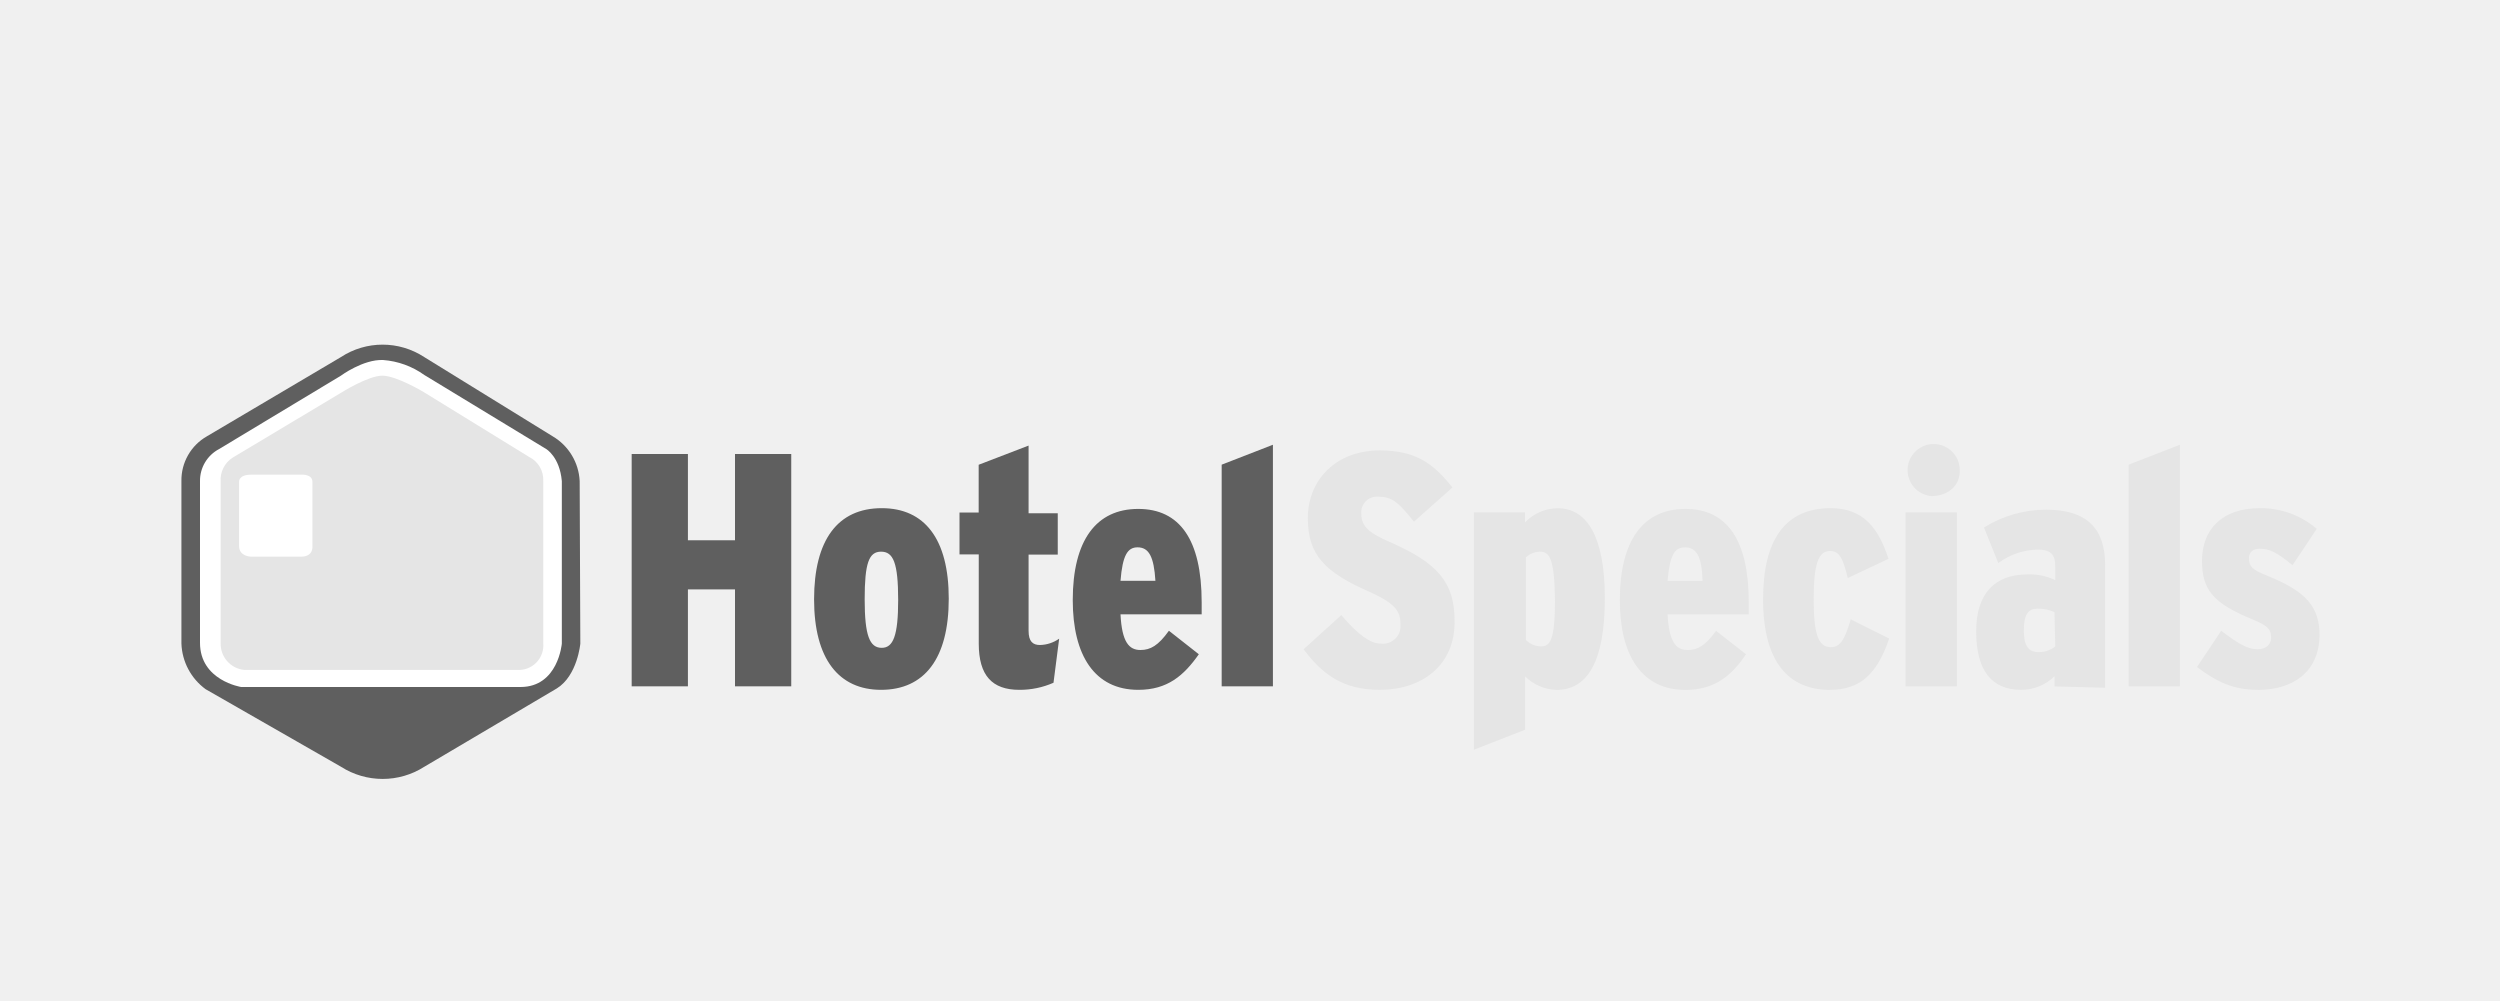
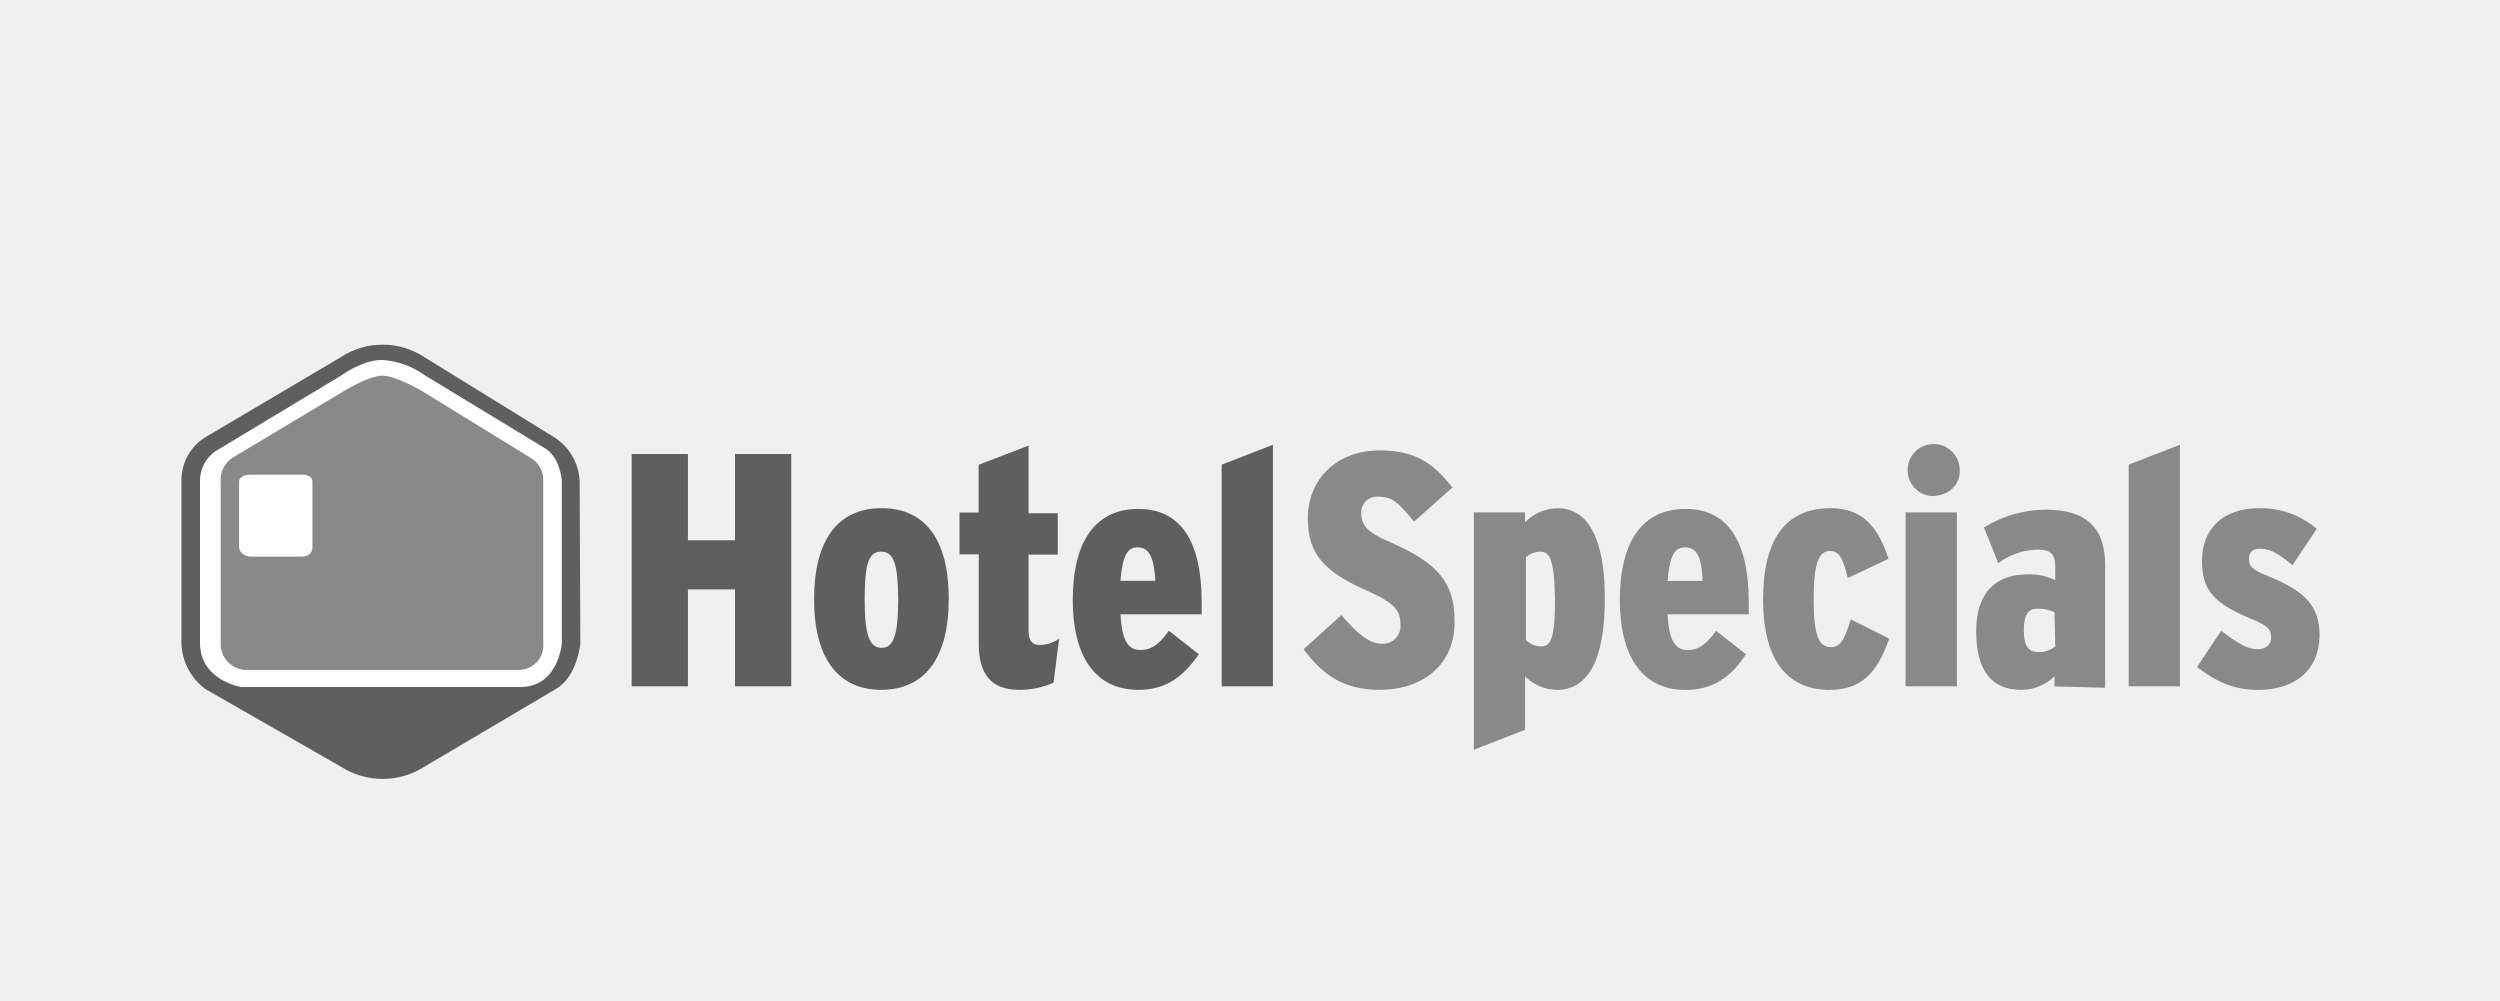
<svg xmlns="http://www.w3.org/2000/svg" viewBox="0 0 300 120">
-   <path fill="#e5e5e5" d="M165.57 82.78c-4.36 0-6.84-1.8-9.14-4.87l4.53-4.1c1.88 2.22 3.42 3.42 4.7 3.42a2.11 2.11 0 0 0 2.4-2.23c0-1.54-.44-2.48-3.6-3.93-5.56-2.4-7.52-4.53-7.52-8.9 0-4.53 3.33-8.12 8.63-8.12 4.28 0 6.42 1.54 8.72 4.45l-4.61 4.1c-1.88-2.31-2.57-3-4.36-3a1.88 1.88 0 0 0-1.97 1.97c0 1.46.68 2.31 3.5 3.5 5.65 2.49 7.7 4.8 7.7 9.41.09 5.3-3.85 8.3-8.98 8.3zm21.2 0a5.49 5.49 0 0 1-3.76-1.62v6.41l-6.15 2.4V61.49H183v1.2a5.45 5.45 0 0 1 3.93-1.7c3.51 0 5.65 3.41 5.65 10.77 0 7.6-2.06 11.03-5.82 11.03zm-1.96-16.58a2.54 2.54 0 0 0-1.7.68v9.92a2.66 2.66 0 0 0 1.79.77c1.1 0 1.7-.68 1.7-5.64-.08-4.96-.68-5.73-1.79-5.73zm15.3 7.52c.17 3.34 1.03 4.28 2.4 4.28 1.2 0 2.13-.51 3.42-2.3l3.59 2.81c-1.71 2.57-3.77 4.28-7.27 4.28-5.22 0-7.87-4.1-7.87-10.78 0-7.18 2.82-10.94 7.87-10.94 4.96 0 7.6 3.68 7.6 11.2v1.45zm2.05-8.03c-1.2 0-1.8.94-2.05 4.02h4.2c-.1-2.91-.69-4.03-2.14-4.03zm17.45 17.1c-4.96 0-8.04-3.34-8.04-10.86 0-7.27 2.73-10.95 8.12-10.95 3.93 0 5.73 2.4 6.93 6.08l-4.88 2.3c-.6-2.39-1.02-3.24-2.13-3.24-1.37 0-1.97 1.45-1.97 5.8 0 4.28.6 5.74 2.05 5.74 1.03 0 1.63-.69 2.4-3.34l4.61 2.31c-1.45 4.27-3.5 6.15-7.1 6.15zm12.14-23.26a3.13 3.13 0 1 1 3.42-3.17c.09 1.88-1.37 3.17-3.42 3.17zm-3.08 22.83V61.49h6.16v20.87zm17.87 0v-1.2a5.7 5.7 0 0 1-4.02 1.62c-3.5 0-5.38-2.3-5.38-7.01 0-4.62 2.3-6.84 6.15-6.84a7.19 7.19 0 0 1 3.34.68V68c0-1.54-.6-2.05-2.14-2.05a8.23 8.23 0 0 0-4.7 1.62l-1.71-4.27a14.07 14.07 0 0 1 7.44-2.14c4.87 0 7.1 2.22 7.1 6.67v14.7l-6.07-.16zm0-8.9a4.58 4.58 0 0 0-2.05-.42c-1.11 0-1.63.68-1.63 2.65 0 1.7.52 2.56 1.71 2.56a3.12 3.12 0 0 0 2.06-.68zm8.9 8.9v-26.6l6.15-2.39v28.99zm15.47.42c-2.9 0-4.87-.94-7.27-2.73l2.9-4.36c2.23 1.7 3.26 2.22 4.37 2.22.94 0 1.62-.51 1.62-1.37 0-.94-.25-1.37-2.05-2.14-4.87-1.96-6.24-3.59-6.24-7.1 0-3.76 2.4-6.32 6.93-6.32a10.3 10.3 0 0 1 6.84 2.48l-2.91 4.36c-1.97-1.62-2.82-1.97-3.93-1.97-.94 0-1.29.52-1.29 1.12 0 .94.26 1.36 2.23 2.13 4.61 1.88 6.24 3.68 6.24 7.19-.09 4.27-3.08 6.5-7.44 6.5z" />
+   <path fill="#898989" d="M165.57 82.78c-4.36 0-6.84-1.8-9.14-4.87l4.53-4.1c1.88 2.22 3.42 3.42 4.7 3.42a2.11 2.11 0 0 0 2.4-2.23c0-1.54-.44-2.48-3.6-3.93-5.56-2.4-7.52-4.53-7.52-8.9 0-4.53 3.33-8.12 8.63-8.12 4.28 0 6.42 1.54 8.72 4.45l-4.61 4.1c-1.88-2.31-2.57-3-4.36-3a1.88 1.88 0 0 0-1.97 1.97c0 1.46.68 2.31 3.5 3.5 5.65 2.49 7.7 4.8 7.7 9.41.09 5.3-3.85 8.3-8.98 8.3zm21.2 0a5.49 5.49 0 0 1-3.76-1.62v6.41l-6.15 2.4V61.49H183v1.2a5.45 5.45 0 0 1 3.93-1.7c3.51 0 5.65 3.41 5.65 10.77 0 7.6-2.06 11.03-5.82 11.03zm-1.96-16.58a2.54 2.54 0 0 0-1.7.68v9.92a2.66 2.66 0 0 0 1.79.77c1.1 0 1.7-.68 1.7-5.64-.08-4.96-.68-5.73-1.79-5.73zm15.3 7.52c.17 3.34 1.03 4.28 2.4 4.28 1.2 0 2.13-.51 3.42-2.3l3.59 2.81c-1.71 2.57-3.77 4.28-7.27 4.28-5.22 0-7.87-4.1-7.87-10.78 0-7.18 2.82-10.94 7.87-10.94 4.96 0 7.6 3.68 7.6 11.2v1.45zm2.05-8.03c-1.2 0-1.8.94-2.05 4.02h4.2c-.1-2.91-.69-4.03-2.14-4.03zm17.45 17.1c-4.96 0-8.04-3.34-8.04-10.86 0-7.27 2.73-10.95 8.12-10.95 3.93 0 5.73 2.4 6.93 6.08l-4.88 2.3c-.6-2.39-1.02-3.24-2.13-3.24-1.37 0-1.97 1.45-1.97 5.8 0 4.28.6 5.74 2.05 5.74 1.03 0 1.63-.69 2.4-3.34l4.61 2.31c-1.45 4.27-3.5 6.15-7.1 6.15zm12.14-23.26a3.13 3.13 0 1 1 3.42-3.17c.09 1.88-1.37 3.17-3.42 3.17zm-3.08 22.83V61.49h6.16v20.87zm17.87 0v-1.2a5.7 5.7 0 0 1-4.02 1.62c-3.5 0-5.38-2.3-5.38-7.01 0-4.62 2.3-6.84 6.15-6.84a7.19 7.19 0 0 1 3.34.68V68c0-1.54-.6-2.05-2.14-2.05a8.23 8.23 0 0 0-4.7 1.62l-1.71-4.27a14.07 14.07 0 0 1 7.44-2.14c4.87 0 7.1 2.22 7.1 6.67v14.7l-6.07-.16zm0-8.9a4.58 4.58 0 0 0-2.05-.42c-1.11 0-1.63.68-1.63 2.65 0 1.7.52 2.56 1.71 2.56a3.12 3.12 0 0 0 2.06-.68zm8.9 8.9v-26.6l6.15-2.39v28.99zm15.47.42c-2.9 0-4.87-.94-7.27-2.73l2.9-4.36c2.23 1.7 3.26 2.22 4.37 2.22.94 0 1.62-.51 1.62-1.37 0-.94-.25-1.37-2.05-2.14-4.87-1.96-6.24-3.59-6.24-7.1 0-3.76 2.4-6.32 6.93-6.32a10.3 10.3 0 0 1 6.84 2.48l-2.91 4.36c-1.97-1.62-2.82-1.97-3.93-1.97-.94 0-1.29.52-1.29 1.12 0 .94.26 1.36 2.23 2.13 4.61 1.88 6.24 3.68 6.24 7.19-.09 4.27-3.08 6.5-7.44 6.5z" />
  <path fill="#5f5f5f" d="M69.56 57.73l.08 19.5s-.34 3.84-2.82 5.38l-15.9 9.4a9.28 9.28 0 0 1-10 0L24.67 82.7a7.1 7.1 0 0 1-2.9-5.47v-19.5a6.07 6.07 0 0 1 3.07-5.38l16.07-9.5a9.12 9.12 0 0 1 10 0l15.4 9.5a6.6 6.6 0 0 1 3.25 5.38z" />
  <path fill="#fff" d="M40.91 45.08s2.66-1.97 5.05-1.88a9.72 9.72 0 0 1 4.96 1.8l14.62 8.88s1.62.94 1.88 3.85v19.5s-.43 5.21-4.96 5.21H28.94S24 81.67 24 77.14v-19.4a4.3 4.3 0 0 1 2.3-3.86z" />
-   <path fill="#e5e5e5" d="M45.87 45.08c1.71 0 4.96 1.96 4.96 1.96l12.66 7.79a3.05 3.05 0 0 1 1.7 2.9v19.41a2.96 2.96 0 0 1-3.16 3.25H29.3a3.14 3.14 0 0 1-2.82-3.25V57.82a3.15 3.15 0 0 1 1.45-2.91l13-7.78s3.24-2.05 4.95-2.05z" />
+   <path fill="#898989" d="M45.87 45.08c1.71 0 4.96 1.96 4.96 1.96l12.66 7.79a3.05 3.05 0 0 1 1.7 2.9v19.41a2.96 2.96 0 0 1-3.16 3.25H29.3a3.14 3.14 0 0 1-2.82-3.25V57.82a3.15 3.15 0 0 1 1.45-2.91l13-7.78s3.24-2.05 4.95-2.05z" />
  <path fill="#fff" d="M30.14 56.96h6.07s1.28-.08 1.28.86v7.7s.17 1.28-1.36 1.28h-5.99s-1.45 0-1.45-1.28v-7.7s-.09-.86 1.45-.86z" />
  <path fill="#5f5f5f" d="M88.2 82.36V70.73h-5.65v11.63H75.8V54.48h6.75v10.35h5.65V54.48h6.75v27.88zm17.53.42c-5.05 0-8.04-3.67-8.04-10.86 0-7.1 2.82-10.94 8.12-10.94 5.13 0 8.04 3.68 8.04 10.86s-2.91 10.94-8.13 10.94zm0-16.58c-1.46 0-1.97 1.36-1.97 5.72s.6 5.82 2.05 5.82c1.37 0 1.97-1.45 1.97-5.73 0-4.53-.6-5.81-2.06-5.81zm20.69 15.73a10.02 10.02 0 0 1-4.1.85c-3.25 0-4.87-1.7-4.87-5.55v-10.7h-2.31V61.5h2.3v-5.73l5.99-2.3v8.12h3.5v4.96h-3.5v9.15c0 1.28.51 1.7 1.37 1.7a4.14 4.14 0 0 0 2.3-.76zm8.04-8.21c.17 3.33 1.02 4.28 2.39 4.28 1.2 0 2.14-.52 3.42-2.31l3.59 2.82c-1.8 2.56-3.76 4.27-7.27 4.27-5.21 0-7.86-4.1-7.86-10.77 0-7.18 2.82-10.94 7.86-10.94 4.96 0 7.61 3.67 7.61 11.2v1.45zm2.05-8.04c-1.2 0-1.8.94-2.05 4.02h4.19c-.18-2.9-.78-4.02-2.15-4.02zm10.09 16.68v-26.6l6.15-2.39v28.99z" />
</svg>
